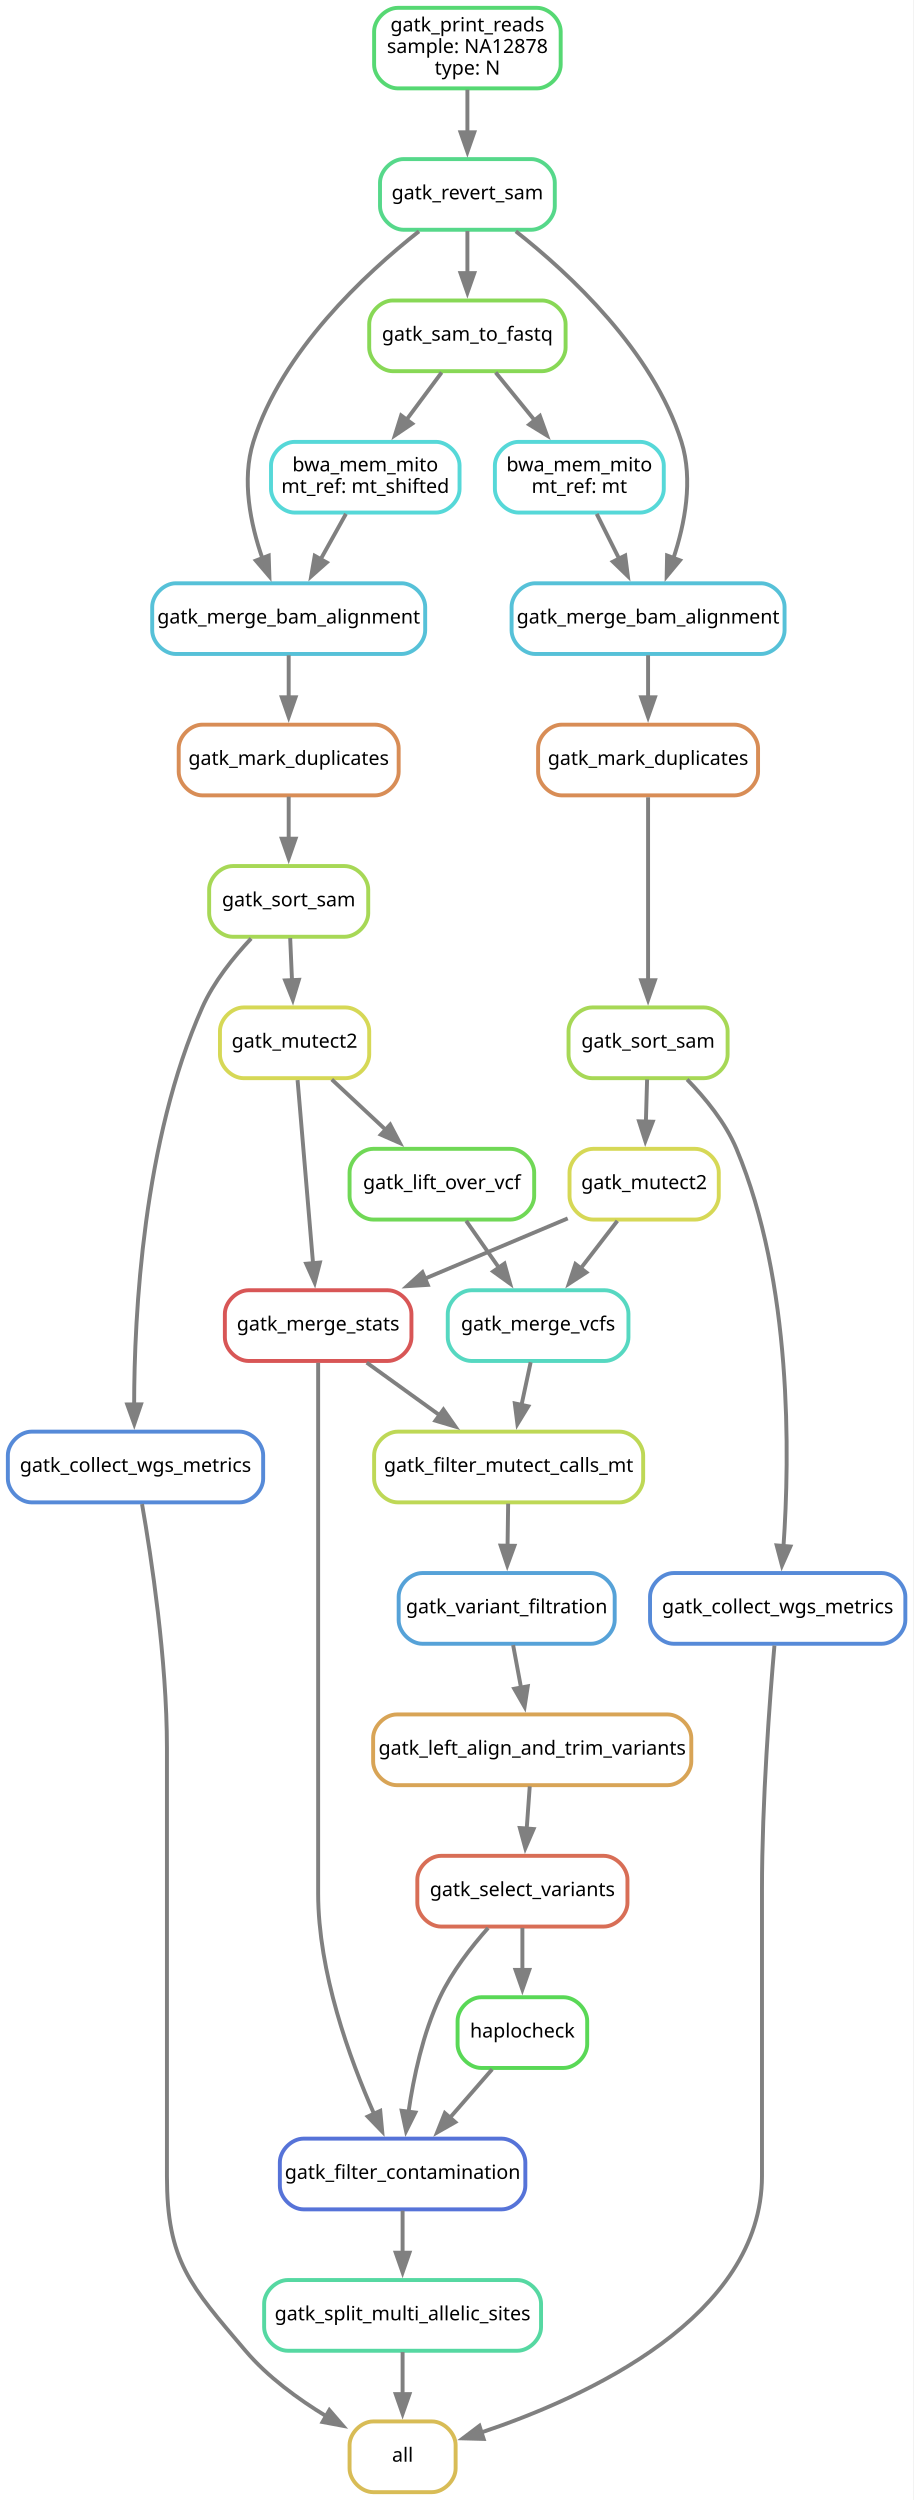
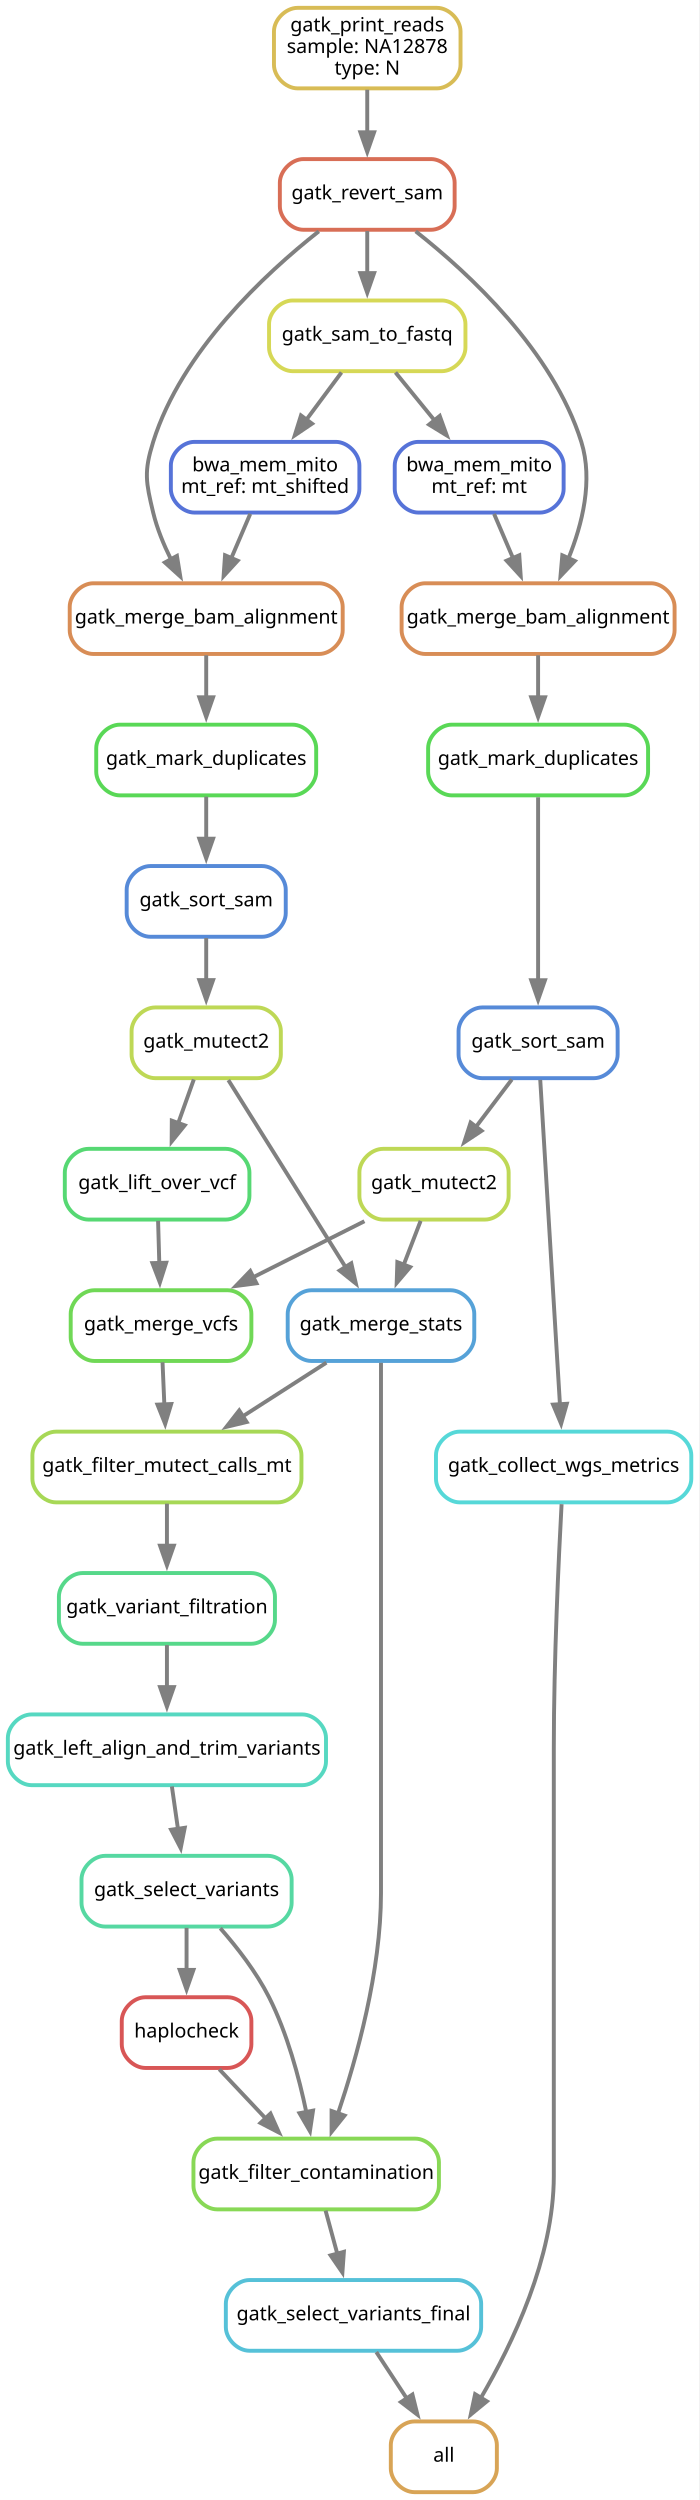
- <svg xmlns="http://www.w3.org/2000/svg" width="465pt" height="1273pt" viewBox="0.00 0.00 465.00 1273.00">
+ <svg xmlns="http://www.w3.org/2000/svg" width="356pt" height="1273pt" viewBox="0.00 0.00 356.00 1273.00">
  <g id="graph0" class="graph" transform="scale(1 1) rotate(0) translate(4 1269)">
-     <polygon fill="white" stroke="none" points="-4,4 -4,-1269 461,-1269 461,4 -4,4" />
+     <polygon fill="white" stroke="none" points="-4,4 -4,-1269 352,-1269 352,4 -4,4" />
    <g id="node1" class="node">
-       <path fill="none" stroke="#d8bc56" stroke-width="2" d="M216,-36C216,-36 186,-36 186,-36 180,-36 174,-30 174,-24 174,-24 174,-12 174,-12 174,-6 180,0 186,0 186,0 216,0 216,0 222,0 228,-6 228,-12 228,-12 228,-24 228,-24 228,-30 222,-36 216,-36" />
-       <text text-anchor="middle" x="201" y="-15.5" font-family="sans" font-size="10.00">all</text>
+       <path fill="none" stroke="#d8a456" stroke-width="2" d="M237,-36C237,-36 207,-36 207,-36 201,-36 195,-30 195,-24 195,-24 195,-12 195,-12 195,-6 201,0 207,0 207,0 237,0 237,0 243,0 249,-6 249,-12 249,-12 249,-24 249,-24 249,-30 243,-36 237,-36" />
+       <text text-anchor="middle" x="222" y="-15.5" font-family="sans" font-size="10.00">all</text>
    </g>
    <g id="node2" class="node">
-       <path fill="none" stroke="#56d8a2" stroke-width="2" d="M259.5,-108C259.5,-108 142.5,-108 142.5,-108 136.5,-108 130.5,-102 130.5,-96 130.5,-96 130.5,-84 130.5,-84 130.5,-78 136.5,-72 142.5,-72 142.5,-72 259.5,-72 259.5,-72 265.5,-72 271.5,-78 271.5,-84 271.5,-84 271.5,-96 271.5,-96 271.5,-102 265.5,-108 259.5,-108" />
-       <text text-anchor="middle" x="201" y="-87.5" font-family="sans" font-size="10.00">gatk_split_multi_allelic_sites</text>
+       <path fill="none" stroke="#56c1d8" stroke-width="2" d="M229,-108C229,-108 123,-108 123,-108 117,-108 111,-102 111,-96 111,-96 111,-84 111,-84 111,-78 117,-72 123,-72 123,-72 229,-72 229,-72 235,-72 241,-78 241,-84 241,-84 241,-96 241,-96 241,-102 235,-108 229,-108" />
+       <text text-anchor="middle" x="176" y="-87.5" font-family="sans" font-size="10.00">gatk_select_variants_final</text>
    </g>
    <g id="edge1" class="edge">
-       <path fill="none" stroke="grey" stroke-width="2" d="M201,-71.34C201,-64.75 201,-57.08 201,-49.67" />
-       <polygon fill="grey" stroke="grey" stroke-width="2" points="204.5,-49.93 201,-39.93 197.5,-49.93 204.5,-49.93" />
+       <path fill="none" stroke="grey" stroke-width="2" d="M187.61,-71.34C192.31,-64.18 197.87,-55.73 203.12,-47.73" />
+       <polygon fill="grey" stroke="grey" stroke-width="2" points="206.01,-49.71 208.57,-39.43 200.16,-45.87 206.01,-49.71" />
    </g>
    <g id="node3" class="node">
-       <path fill="none" stroke="#5673d8" stroke-width="2" d="M251.5,-180C251.5,-180 150.5,-180 150.5,-180 144.5,-180 138.5,-174 138.5,-168 138.5,-168 138.5,-156 138.5,-156 138.5,-150 144.5,-144 150.5,-144 150.5,-144 251.5,-144 251.5,-144 257.5,-144 263.5,-150 263.5,-156 263.5,-156 263.5,-168 263.5,-168 263.5,-174 257.5,-180 251.5,-180" />
-       <text text-anchor="middle" x="201" y="-159.5" font-family="sans" font-size="10.00">gatk_filter_contamination</text>
+       <path fill="none" stroke="#88d856" stroke-width="2" d="M207.5,-180C207.5,-180 106.5,-180 106.5,-180 100.5,-180 94.5,-174 94.5,-168 94.5,-168 94.5,-156 94.5,-156 94.5,-150 100.5,-144 106.5,-144 106.5,-144 207.5,-144 207.5,-144 213.5,-144 219.5,-150 219.5,-156 219.5,-156 219.5,-168 219.5,-168 219.5,-174 213.5,-180 207.5,-180" />
+       <text text-anchor="middle" x="157" y="-159.5" font-family="sans" font-size="10.00">gatk_filter_contamination</text>
+     </g>
+     <g id="edge3" class="edge">
+       <path fill="none" stroke="grey" stroke-width="2" d="M161.79,-143.34C163.6,-136.67 165.72,-128.89 167.75,-121.39" />
+       <polygon fill="grey" stroke="grey" stroke-width="2" points="171.11,-122.39 170.35,-111.82 164.35,-120.56 171.11,-122.39" />
+     </g>
+     <g id="node4" class="node">
+       <path fill="none" stroke="#56d8a2" stroke-width="2" d="M132.5,-324C132.5,-324 49.5,-324 49.5,-324 43.5,-324 37.5,-318 37.5,-312 37.5,-312 37.5,-300 37.5,-300 37.5,-294 43.5,-288 49.5,-288 49.5,-288 132.5,-288 132.5,-288 138.5,-288 144.5,-294 144.5,-300 144.5,-300 144.5,-312 144.5,-312 144.5,-318 138.5,-324 132.5,-324" />
+       <text text-anchor="middle" x="91" y="-303.5" font-family="sans" font-size="10.00">gatk_select_variants</text>
    </g>
    <g id="edge4" class="edge">
-       <path fill="none" stroke="grey" stroke-width="2" d="M201,-143.34C201,-136.75 201,-129.08 201,-121.67" />
-       <polygon fill="grey" stroke="grey" stroke-width="2" points="204.5,-121.93 201,-111.93 197.5,-121.93 204.5,-121.93" />
-     </g>
-     <g id="node4" class="node">
-       <path fill="none" stroke="#d86e56" stroke-width="2" d="M303.5,-324C303.5,-324 220.5,-324 220.5,-324 214.5,-324 208.5,-318 208.5,-312 208.5,-312 208.5,-300 208.5,-300 208.5,-294 214.5,-288 220.5,-288 220.5,-288 303.5,-288 303.5,-288 309.5,-288 315.5,-294 315.5,-300 315.5,-300 315.5,-312 315.5,-312 315.5,-318 309.5,-324 303.5,-324" />
-       <text text-anchor="middle" x="262" y="-303.5" font-family="sans" font-size="10.00">gatk_select_variants</text>
+       <path fill="none" stroke="grey" stroke-width="2" d="M108.18,-287.15C116.71,-277.43 126.55,-264.79 133,-252 142.25,-233.64 148.26,-211.3 151.95,-193.59" />
+       <polygon fill="grey" stroke="grey" stroke-width="2" points="155.39,-194.27 153.82,-183.8 148.51,-192.96 155.39,-194.27" />
+     </g>
+     <g id="node24" class="node">
+       <path fill="none" stroke="#d85656" stroke-width="2" d="M112,-252C112,-252 70,-252 70,-252 64,-252 58,-246 58,-240 58,-240 58,-228 58,-228 58,-222 64,-216 70,-216 70,-216 112,-216 112,-216 118,-216 124,-222 124,-228 124,-228 124,-240 124,-240 124,-246 118,-252 112,-252" />
+       <text text-anchor="middle" x="91" y="-231.5" font-family="sans" font-size="10.00">haplocheck</text>
+     </g>
+     <g id="edge31" class="edge">
+       <path fill="none" stroke="grey" stroke-width="2" d="M91,-287.34C91,-280.75 91,-273.08 91,-265.67" />
+       <polygon fill="grey" stroke="grey" stroke-width="2" points="94.5,-265.93 91,-255.93 87.5,-265.93 94.5,-265.93" />
+     </g>
+     <g id="node5" class="node">
+       <path fill="none" stroke="#56d8c1" stroke-width="2" d="M150,-396C150,-396 12,-396 12,-396 6,-396 0,-390 0,-384 0,-384 0,-372 0,-372 0,-366 6,-360 12,-360 12,-360 150,-360 150,-360 156,-360 162,-366 162,-372 162,-372 162,-384 162,-384 162,-390 156,-396 150,-396" />
+       <text text-anchor="middle" x="81" y="-375.5" font-family="sans" font-size="10.00">gatk_left_align_and_trim_variants</text>
+     </g>
+     <g id="edge7" class="edge">
+       <path fill="none" stroke="grey" stroke-width="2" d="M83.52,-359.34C84.46,-352.75 85.56,-345.08 86.62,-337.67" />
+       <polygon fill="grey" stroke="grey" stroke-width="2" points="90.07,-338.29 88.01,-327.9 83.14,-337.3 90.07,-338.29" />
+     </g>
+     <g id="node6" class="node">
+       <path fill="none" stroke="#56d88a" stroke-width="2" d="M124,-468C124,-468 38,-468 38,-468 32,-468 26,-462 26,-456 26,-456 26,-444 26,-444 26,-438 32,-432 38,-432 38,-432 124,-432 124,-432 130,-432 136,-438 136,-444 136,-444 136,-456 136,-456 136,-462 130,-468 124,-468" />
+       <text text-anchor="middle" x="81" y="-447.5" font-family="sans" font-size="10.00">gatk_variant_filtration</text>
+     </g>
+     <g id="edge8" class="edge">
+       <path fill="none" stroke="grey" stroke-width="2" d="M81,-431.34C81,-424.75 81,-417.08 81,-409.67" />
+       <polygon fill="grey" stroke="grey" stroke-width="2" points="84.5,-409.93 81,-399.93 77.5,-409.93 84.5,-409.93" />
+     </g>
+     <g id="node7" class="node">
+       <path fill="none" stroke="#a7d856" stroke-width="2" d="M137.5,-540C137.5,-540 24.5,-540 24.5,-540 18.5,-540 12.5,-534 12.5,-528 12.5,-528 12.5,-516 12.5,-516 12.5,-510 18.5,-504 24.5,-504 24.5,-504 137.5,-504 137.5,-504 143.5,-504 149.5,-510 149.5,-516 149.5,-516 149.5,-528 149.5,-528 149.5,-534 143.5,-540 137.5,-540" />
+       <text text-anchor="middle" x="81" y="-519.5" font-family="sans" font-size="10.00">gatk_filter_mutect_calls_mt</text>
+     </g>
+     <g id="edge9" class="edge">
+       <path fill="none" stroke="grey" stroke-width="2" d="M81,-503.34C81,-496.75 81,-489.08 81,-481.67" />
+       <polygon fill="grey" stroke="grey" stroke-width="2" points="84.5,-481.93 81,-471.93 77.5,-481.93 84.5,-481.93" />
+     </g>
+     <g id="node8" class="node">
+       <path fill="none" stroke="#70d856" stroke-width="2" d="M112,-612C112,-612 44,-612 44,-612 38,-612 32,-606 32,-600 32,-600 32,-588 32,-588 32,-582 38,-576 44,-576 44,-576 112,-576 112,-576 118,-576 124,-582 124,-588 124,-588 124,-600 124,-600 124,-606 118,-612 112,-612" />
+       <text text-anchor="middle" x="78" y="-591.5" font-family="sans" font-size="10.00">gatk_merge_vcfs</text>
+     </g>
+     <g id="edge10" class="edge">
+       <path fill="none" stroke="grey" stroke-width="2" d="M78.76,-575.34C79.04,-568.75 79.37,-561.08 79.69,-553.67" />
+       <polygon fill="grey" stroke="grey" stroke-width="2" points="83.17,-554.07 80.1,-543.93 76.18,-553.77 83.17,-554.07" />
+     </g>
+     <g id="node9" class="node">
+       <path fill="none" stroke="#56d873" stroke-width="2" d="M111,-684C111,-684 41,-684 41,-684 35,-684 29,-678 29,-672 29,-672 29,-660 29,-660 29,-654 35,-648 41,-648 41,-648 111,-648 111,-648 117,-648 123,-654 123,-660 123,-660 123,-672 123,-672 123,-678 117,-684 111,-684" />
+       <text text-anchor="middle" x="76" y="-663.5" font-family="sans" font-size="10.00">gatk_lift_over_vcf</text>
+     </g>
+     <g id="edge12" class="edge">
+       <path fill="none" stroke="grey" stroke-width="2" d="M76.5,-647.34C76.69,-640.75 76.91,-633.08 77.12,-625.67" />
+       <polygon fill="grey" stroke="grey" stroke-width="2" points="80.61,-626.02 77.4,-615.93 73.62,-625.82 80.61,-626.02" />
+     </g>
+     <g id="node10" class="node">
+       <path fill="none" stroke="#bed856" stroke-width="2" d="M127,-756C127,-756 75,-756 75,-756 69,-756 63,-750 63,-744 63,-744 63,-732 63,-732 63,-726 69,-720 75,-720 75,-720 127,-720 127,-720 133,-720 139,-726 139,-732 139,-732 139,-744 139,-744 139,-750 133,-756 127,-756" />
+       <text text-anchor="middle" x="101" y="-735.5" font-family="sans" font-size="10.00">gatk_mutect2</text>
+     </g>
+     <g id="edge14" class="edge">
+       <path fill="none" stroke="grey" stroke-width="2" d="M94.69,-719.34C92.28,-712.59 89.46,-704.69 86.75,-697.11" />
+       <polygon fill="grey" stroke="grey" stroke-width="2" points="90.07,-695.99 83.41,-687.75 83.48,-698.35 90.07,-695.99" />
+     </g>
+     <g id="node23" class="node">
+       <path fill="none" stroke="#56a2d8" stroke-width="2" d="M225.5,-612C225.5,-612 154.5,-612 154.5,-612 148.5,-612 142.5,-606 142.5,-600 142.5,-600 142.5,-588 142.5,-588 142.5,-582 148.5,-576 154.5,-576 154.5,-576 225.5,-576 225.5,-576 231.5,-576 237.5,-582 237.5,-588 237.5,-588 237.5,-600 237.5,-600 237.5,-606 231.5,-612 225.5,-612" />
+       <text text-anchor="middle" x="190" y="-591.5" font-family="sans" font-size="10.00">gatk_merge_stats</text>
+     </g>
+     <g id="edge30" class="edge">
+       <path fill="none" stroke="grey" stroke-width="2" d="M112.27,-719.02C127.32,-695.01 154.14,-652.21 172,-623.72" />
+       <polygon fill="grey" stroke="grey" stroke-width="2" points="174.87,-625.74 177.21,-615.4 168.94,-622.02 174.87,-625.74" />
+     </g>
+     <g id="node11" class="node">
+       <path fill="none" stroke="#568ad8" stroke-width="2" d="M129.5,-828C129.5,-828 72.5,-828 72.5,-828 66.5,-828 60.5,-822 60.5,-816 60.5,-816 60.5,-804 60.5,-804 60.5,-798 66.5,-792 72.5,-792 72.5,-792 129.5,-792 129.5,-792 135.5,-792 141.5,-798 141.5,-804 141.5,-804 141.5,-816 141.5,-816 141.5,-822 135.5,-828 129.5,-828" />
+       <text text-anchor="middle" x="101" y="-807.5" font-family="sans" font-size="10.00">gatk_sort_sam</text>
+     </g>
+     <g id="edge15" class="edge">
+       <path fill="none" stroke="grey" stroke-width="2" d="M101,-791.34C101,-784.75 101,-777.08 101,-769.67" />
+       <polygon fill="grey" stroke="grey" stroke-width="2" points="104.5,-769.93 101,-759.93 97.5,-769.93 104.5,-769.93" />
+     </g>
+     <g id="node12" class="node">
+       <path fill="none" stroke="#59d856" stroke-width="2" d="M145,-900C145,-900 57,-900 57,-900 51,-900 45,-894 45,-888 45,-888 45,-876 45,-876 45,-870 51,-864 57,-864 57,-864 145,-864 145,-864 151,-864 157,-870 157,-876 157,-876 157,-888 157,-888 157,-894 151,-900 145,-900" />
+       <text text-anchor="middle" x="101" y="-879.5" font-family="sans" font-size="10.00">gatk_mark_duplicates</text>
+     </g>
+     <g id="edge16" class="edge">
+       <path fill="none" stroke="grey" stroke-width="2" d="M101,-863.34C101,-856.75 101,-849.08 101,-841.67" />
+       <polygon fill="grey" stroke="grey" stroke-width="2" points="104.5,-841.93 101,-831.93 97.5,-841.93 104.5,-841.93" />
+     </g>
+     <g id="node13" class="node">
+       <path fill="none" stroke="#d88d56" stroke-width="2" d="M158.5,-972C158.5,-972 43.5,-972 43.5,-972 37.5,-972 31.5,-966 31.5,-960 31.5,-960 31.5,-948 31.5,-948 31.5,-942 37.5,-936 43.5,-936 43.5,-936 158.5,-936 158.5,-936 164.5,-936 170.5,-942 170.5,-948 170.5,-948 170.5,-960 170.5,-960 170.5,-966 164.5,-972 158.5,-972" />
+       <text text-anchor="middle" x="101" y="-951.5" font-family="sans" font-size="10.00">gatk_merge_bam_alignment</text>
+     </g>
+     <g id="edge17" class="edge">
+       <path fill="none" stroke="grey" stroke-width="2" d="M101,-935.34C101,-928.75 101,-921.08 101,-913.67" />
+       <polygon fill="grey" stroke="grey" stroke-width="2" points="104.5,-913.93 101,-903.93 97.5,-913.93 104.5,-913.93" />
+     </g>
+     <g id="node14" class="node">
+       <path fill="none" stroke="#5673d8" stroke-width="2" d="M167,-1044C167,-1044 95,-1044 95,-1044 89,-1044 83,-1038 83,-1032 83,-1032 83,-1020 83,-1020 83,-1014 89,-1008 95,-1008 95,-1008 167,-1008 167,-1008 173,-1008 179,-1014 179,-1020 179,-1020 179,-1032 179,-1032 179,-1038 173,-1044 167,-1044" />
+       <text text-anchor="middle" x="131" y="-1029" font-family="sans" font-size="10.00">bwa_mem_mito</text>
+       <text text-anchor="middle" x="131" y="-1018" font-family="sans" font-size="10.00">mt_ref: mt_shifted</text>
+     </g>
+     <g id="edge18" class="edge">
+       <path fill="none" stroke="grey" stroke-width="2" d="M123.43,-1007.34C120.5,-1000.51 117.07,-992.5 113.79,-984.83" />
+       <polygon fill="grey" stroke="grey" stroke-width="2" points="117.02,-983.5 109.86,-975.68 110.59,-986.25 117.02,-983.5" />
+     </g>
+     <g id="node15" class="node">
+       <path fill="none" stroke="#d6d856" stroke-width="2" d="M221,-1116C221,-1116 145,-1116 145,-1116 139,-1116 133,-1110 133,-1104 133,-1104 133,-1092 133,-1092 133,-1086 139,-1080 145,-1080 145,-1080 221,-1080 221,-1080 227,-1080 233,-1086 233,-1092 233,-1092 233,-1104 233,-1104 233,-1110 227,-1116 221,-1116" />
+       <text text-anchor="middle" x="183" y="-1095.5" font-family="sans" font-size="10.00">gatk_sam_to_fastq</text>
+     </g>
+     <g id="edge20" class="edge">
+       <path fill="none" stroke="grey" stroke-width="2" d="M169.88,-1079.34C164.44,-1072.01 157.99,-1063.34 151.93,-1055.18" />
+       <polygon fill="grey" stroke="grey" stroke-width="2" points="154.88,-1053.27 146.1,-1047.33 149.26,-1057.45 154.88,-1053.27" />
+     </g>
+     <g id="node22" class="node">
+       <path fill="none" stroke="#5673d8" stroke-width="2" d="M271,-1044C271,-1044 209,-1044 209,-1044 203,-1044 197,-1038 197,-1032 197,-1032 197,-1020 197,-1020 197,-1014 203,-1008 209,-1008 209,-1008 271,-1008 271,-1008 277,-1008 283,-1014 283,-1020 283,-1020 283,-1032 283,-1032 283,-1038 277,-1044 271,-1044" />
+       <text text-anchor="middle" x="240" y="-1029" font-family="sans" font-size="10.00">bwa_mem_mito</text>
+       <text text-anchor="middle" x="240" y="-1018" font-family="sans" font-size="10.00">mt_ref: mt</text>
+     </g>
+     <g id="edge28" class="edge">
+       <path fill="none" stroke="grey" stroke-width="2" d="M197.38,-1079.34C203.41,-1071.93 210.57,-1063.14 217.28,-1054.9" />
+       <polygon fill="grey" stroke="grey" stroke-width="2" points="219.91,-1057.21 223.51,-1047.25 214.48,-1052.79 219.91,-1057.21" />
+     </g>
+     <g id="node16" class="node">
+       <path fill="none" stroke="#d86e56" stroke-width="2" d="M215.5,-1188C215.5,-1188 150.5,-1188 150.5,-1188 144.5,-1188 138.5,-1182 138.5,-1176 138.5,-1176 138.5,-1164 138.5,-1164 138.5,-1158 144.5,-1152 150.5,-1152 150.5,-1152 215.5,-1152 215.5,-1152 221.5,-1152 227.5,-1158 227.5,-1164 227.5,-1164 227.5,-1176 227.5,-1176 227.5,-1182 221.5,-1188 215.5,-1188" />
+       <text text-anchor="middle" x="183" y="-1167.5" font-family="sans" font-size="10.00">gatk_revert_sam</text>
+     </g>
+     <g id="edge19" class="edge">
+       <path fill="none" stroke="grey" stroke-width="2" d="M158.34,-1151.21C130.88,-1129.57 88.46,-1090.16 74,-1044 69.22,-1028.73 70.27,-1023.56 74,-1008 75.94,-999.93 79.32,-991.7 83.05,-984.2" />
+       <polygon fill="grey" stroke="grey" stroke-width="2" points="86.1,-985.93 87.8,-975.47 79.95,-982.58 86.1,-985.93" />
+     </g>
+     <g id="edge21" class="edge">
+       <path fill="none" stroke="grey" stroke-width="2" d="M183,-1151.34C183,-1144.75 183,-1137.08 183,-1129.67" />
+       <polygon fill="grey" stroke="grey" stroke-width="2" points="186.5,-1129.93 183,-1119.93 179.5,-1129.93 186.5,-1129.93" />
+     </g>
+     <g id="node21" class="node">
+       <path fill="none" stroke="#d88d56" stroke-width="2" d="M327.5,-972C327.5,-972 212.5,-972 212.5,-972 206.5,-972 200.5,-966 200.5,-960 200.5,-960 200.5,-948 200.5,-948 200.5,-942 206.5,-936 212.5,-936 212.5,-936 327.5,-936 327.5,-936 333.5,-936 339.5,-942 339.5,-948 339.5,-948 339.5,-960 339.5,-960 339.5,-966 333.5,-972 327.5,-972" />
+       <text text-anchor="middle" x="270" y="-951.5" font-family="sans" font-size="10.00">gatk_merge_bam_alignment</text>
+     </g>
+     <g id="edge27" class="edge">
+       <path fill="none" stroke="grey" stroke-width="2" d="M207.66,-1151.21C235.12,-1129.57 277.54,-1090.16 292,-1044 298.12,-1024.44 292.52,-1002.05 285.44,-984.61" />
+       <polygon fill="grey" stroke="grey" stroke-width="2" points="288.71,-983.35 281.41,-975.67 282.33,-986.22 288.71,-983.35" />
+     </g>
+     <g id="node17" class="node">
+       <path fill="none" stroke="#d8bc56" stroke-width="2" d="M218.5,-1265C218.5,-1265 147.5,-1265 147.5,-1265 141.5,-1265 135.5,-1259 135.5,-1253 135.5,-1253 135.5,-1236 135.5,-1236 135.5,-1230 141.5,-1224 147.5,-1224 147.5,-1224 218.5,-1224 218.5,-1224 224.5,-1224 230.5,-1230 230.5,-1236 230.5,-1236 230.5,-1253 230.5,-1253 230.5,-1259 224.5,-1265 218.5,-1265" />
+       <text text-anchor="middle" x="183" y="-1253" font-family="sans" font-size="10.00">gatk_print_reads</text>
+       <text text-anchor="middle" x="183" y="-1242" font-family="sans" font-size="10.00">sample: NA12878</text>
+       <text text-anchor="middle" x="183" y="-1231" font-family="sans" font-size="10.00">type: N</text>
+     </g>
+     <g id="edge22" class="edge">
+       <path fill="none" stroke="grey" stroke-width="2" d="M183,-1223.3C183,-1216.58 183,-1208.93 183,-1201.6" />
+       <polygon fill="grey" stroke="grey" stroke-width="2" points="186.5,-1201.65 183,-1191.65 179.5,-1201.65 186.5,-1201.65" />
+     </g>
+     <g id="node18" class="node">
+       <path fill="none" stroke="#bed856" stroke-width="2" d="M243,-684C243,-684 191,-684 191,-684 185,-684 179,-678 179,-672 179,-672 179,-660 179,-660 179,-654 185,-648 191,-648 191,-648 243,-648 243,-648 249,-648 255,-654 255,-660 255,-660 255,-672 255,-672 255,-678 249,-684 243,-684" />
+       <text text-anchor="middle" x="217" y="-663.5" font-family="sans" font-size="10.00">gatk_mutect2</text>
+     </g>
+     <g id="edge13" class="edge">
+       <path fill="none" stroke="grey" stroke-width="2" d="M181.56,-647.15C164.33,-638.47 143.38,-627.92 124.84,-618.59" />
+       <polygon fill="grey" stroke="grey" stroke-width="2" points="126.58,-615.55 116.07,-614.17 123.43,-621.8 126.58,-615.55" />
+     </g>
+     <g id="edge29" class="edge">
+       <path fill="none" stroke="grey" stroke-width="2" d="M210.19,-647.34C207.55,-640.51 204.46,-632.5 201.51,-624.83" />
+       <polygon fill="grey" stroke="grey" stroke-width="2" points="204.86,-623.8 197.99,-615.73 198.33,-626.32 204.86,-623.8" />
+     </g>
+     <g id="node19" class="node">
+       <path fill="none" stroke="#568ad8" stroke-width="2" d="M298.5,-756C298.5,-756 241.5,-756 241.5,-756 235.5,-756 229.5,-750 229.5,-744 229.5,-744 229.5,-732 229.5,-732 229.5,-726 235.5,-720 241.5,-720 241.5,-720 298.5,-720 298.5,-720 304.5,-720 310.5,-726 310.5,-732 310.5,-732 310.5,-744 310.5,-744 310.5,-750 304.5,-756 298.5,-756" />
+       <text text-anchor="middle" x="270" y="-735.5" font-family="sans" font-size="10.00">gatk_sort_sam</text>
+     </g>
+     <g id="edge23" class="edge">
+       <path fill="none" stroke="grey" stroke-width="2" d="M256.63,-719.34C251.08,-712.01 244.51,-703.34 238.33,-695.18" />
+       <polygon fill="grey" stroke="grey" stroke-width="2" points="241.21,-693.18 232.38,-687.32 235.63,-697.4 241.21,-693.18" />
+     </g>
+     <g id="node25" class="node">
+       <path fill="none" stroke="#56d8d8" stroke-width="2" d="M336,-540C336,-540 230,-540 230,-540 224,-540 218,-534 218,-528 218,-528 218,-516 218,-516 218,-510 224,-504 230,-504 230,-504 336,-504 336,-504 342,-504 348,-510 348,-516 348,-516 348,-528 348,-528 348,-534 342,-540 336,-540" />
+       <text text-anchor="middle" x="283" y="-519.5" font-family="sans" font-size="10.00">gatk_collect_wgs_metrics</text>
+     </g>
+     <g id="edge32" class="edge">
+       <path fill="none" stroke="grey" stroke-width="2" d="M271.09,-719.12C273.3,-682.62 278.38,-599.13 281.13,-553.74" />
+       <polygon fill="grey" stroke="grey" stroke-width="2" points="284.61,-554.19 281.72,-544 277.62,-553.77 284.61,-554.19" />
+     </g>
+     <g id="node20" class="node">
+       <path fill="none" stroke="#59d856" stroke-width="2" d="M314,-900C314,-900 226,-900 226,-900 220,-900 214,-894 214,-888 214,-888 214,-876 214,-876 214,-870 220,-864 226,-864 226,-864 314,-864 314,-864 320,-864 326,-870 326,-876 326,-876 326,-888 326,-888 326,-894 320,-900 314,-900" />
+       <text text-anchor="middle" x="270" y="-879.5" font-family="sans" font-size="10.00">gatk_mark_duplicates</text>
+     </g>
+     <g id="edge24" class="edge">
+       <path fill="none" stroke="grey" stroke-width="2" d="M270,-863.02C270,-839.54 270,-798.11 270,-769.64" />
+       <polygon fill="grey" stroke="grey" stroke-width="2" points="273.5,-769.87 270,-759.87 266.5,-769.87 273.5,-769.87" />
+     </g>
+     <g id="edge25" class="edge">
+       <path fill="none" stroke="grey" stroke-width="2" d="M270,-935.34C270,-928.75 270,-921.08 270,-913.67" />
+       <polygon fill="grey" stroke="grey" stroke-width="2" points="273.5,-913.93 270,-903.93 266.5,-913.93 273.5,-913.93" />
+     </g>
+     <g id="edge26" class="edge">
+       <path fill="none" stroke="grey" stroke-width="2" d="M247.57,-1007.34C250.5,-1000.51 253.93,-992.5 257.21,-984.83" />
+       <polygon fill="grey" stroke="grey" stroke-width="2" points="260.41,-986.25 261.14,-975.68 253.98,-983.5 260.41,-986.25" />
    </g>
    <g id="edge5" class="edge">
-       <path fill="none" stroke="grey" stroke-width="2" d="M244.54,-287.29C235.93,-277.6 226.1,-264.96 220,-252 211.35,-233.64 206.6,-211.29 204.01,-193.59" />
-       <polygon fill="grey" stroke="grey" stroke-width="2" points="207.5,-193.31 202.77,-183.82 200.56,-194.18 207.5,-193.31" />
-     </g>
-     <g id="node24" class="node">
-       <path fill="none" stroke="#59d856" stroke-width="2" d="M283,-252C283,-252 241,-252 241,-252 235,-252 229,-246 229,-240 229,-240 229,-228 229,-228 229,-222 235,-216 241,-216 241,-216 283,-216 283,-216 289,-216 295,-222 295,-228 295,-228 295,-240 295,-240 295,-246 289,-252 283,-252" />
-       <text text-anchor="middle" x="262" y="-231.5" font-family="sans" font-size="10.00">haplocheck</text>
-     </g>
-     <g id="edge32" class="edge">
-       <path fill="none" stroke="grey" stroke-width="2" d="M262,-287.34C262,-280.75 262,-273.08 262,-265.67" />
-       <polygon fill="grey" stroke="grey" stroke-width="2" points="265.5,-265.93 262,-255.93 258.5,-265.93 265.5,-265.93" />
-     </g>
-     <g id="node5" class="node">
-       <path fill="none" stroke="#d8a456" stroke-width="2" d="M336,-396C336,-396 198,-396 198,-396 192,-396 186,-390 186,-384 186,-384 186,-372 186,-372 186,-366 192,-360 198,-360 198,-360 336,-360 336,-360 342,-360 348,-366 348,-372 348,-372 348,-384 348,-384 348,-390 342,-396 336,-396" />
-       <text text-anchor="middle" x="267" y="-375.5" font-family="sans" font-size="10.00">gatk_left_align_and_trim_variants</text>
-     </g>
-     <g id="edge8" class="edge">
-       <path fill="none" stroke="grey" stroke-width="2" d="M265.74,-359.34C265.27,-352.75 264.72,-345.08 264.19,-337.67" />
-       <polygon fill="grey" stroke="grey" stroke-width="2" points="267.7,-337.65 263.49,-327.92 260.72,-338.15 267.7,-337.65" />
-     </g>
-     <g id="node6" class="node">
-       <path fill="none" stroke="#56a2d8" stroke-width="2" d="M297,-468C297,-468 211,-468 211,-468 205,-468 199,-462 199,-456 199,-456 199,-444 199,-444 199,-438 205,-432 211,-432 211,-432 297,-432 297,-432 303,-432 309,-438 309,-444 309,-444 309,-456 309,-456 309,-462 303,-468 297,-468" />
-       <text text-anchor="middle" x="254" y="-447.5" font-family="sans" font-size="10.00">gatk_variant_filtration</text>
-     </g>
-     <g id="edge9" class="edge">
-       <path fill="none" stroke="grey" stroke-width="2" d="M257.28,-431.34C258.5,-424.75 259.93,-417.08 261.3,-409.67" />
-       <polygon fill="grey" stroke="grey" stroke-width="2" points="264.74,-410.35 263.12,-399.88 257.86,-409.07 264.74,-410.35" />
-     </g>
-     <g id="node7" class="node">
-       <path fill="none" stroke="#bed856" stroke-width="2" d="M311.5,-540C311.5,-540 198.5,-540 198.5,-540 192.5,-540 186.5,-534 186.5,-528 186.5,-528 186.5,-516 186.5,-516 186.5,-510 192.5,-504 198.5,-504 198.5,-504 311.5,-504 311.5,-504 317.5,-504 323.5,-510 323.5,-516 323.5,-516 323.5,-528 323.5,-528 323.5,-534 317.5,-540 311.5,-540" />
-       <text text-anchor="middle" x="255" y="-519.5" font-family="sans" font-size="10.00">gatk_filter_mutect_calls_mt</text>
-     </g>
-     <g id="edge10" class="edge">
-       <path fill="none" stroke="grey" stroke-width="2" d="M254.75,-503.34C254.65,-496.75 254.54,-489.08 254.44,-481.67" />
-       <polygon fill="grey" stroke="grey" stroke-width="2" points="257.94,-481.88 254.3,-471.93 250.94,-481.98 257.94,-481.88" />
-     </g>
-     <g id="node8" class="node">
-       <path fill="none" stroke="#56d8c1" stroke-width="2" d="M304,-612C304,-612 236,-612 236,-612 230,-612 224,-606 224,-600 224,-600 224,-588 224,-588 224,-582 230,-576 236,-576 236,-576 304,-576 304,-576 310,-576 316,-582 316,-588 316,-588 316,-600 316,-600 316,-606 310,-612 304,-612" />
-       <text text-anchor="middle" x="270" y="-591.5" font-family="sans" font-size="10.00">gatk_merge_vcfs</text>
+       <path fill="none" stroke="grey" stroke-width="2" d="M190,-575.07C190,-548.13 190,-495.62 190,-451 190,-451 190,-451 190,-305 190,-265.45 177.71,-221.28 168.13,-192.86" />
+       <polygon fill="grey" stroke="grey" stroke-width="2" points="171.45,-191.76 164.84,-183.48 164.84,-194.08 171.45,-191.76" />
    </g>
    <g id="edge11" class="edge">
-       <path fill="none" stroke="grey" stroke-width="2" d="M266.21,-575.34C264.79,-568.67 263.12,-560.89 261.51,-553.39" />
-       <polygon fill="grey" stroke="grey" stroke-width="2" points="264.99,-552.91 259.47,-543.86 258.14,-554.37 264.99,-552.91" />
-     </g>
-     <g id="node9" class="node">
-       <path fill="none" stroke="#70d856" stroke-width="2" d="M256,-684C256,-684 186,-684 186,-684 180,-684 174,-678 174,-672 174,-672 174,-660 174,-660 174,-654 180,-648 186,-648 186,-648 256,-648 256,-648 262,-648 268,-654 268,-660 268,-660 268,-672 268,-672 268,-678 262,-684 256,-684" />
-       <text text-anchor="middle" x="221" y="-663.5" font-family="sans" font-size="10.00">gatk_lift_over_vcf</text>
-     </g>
-     <g id="edge13" class="edge">
-       <path fill="none" stroke="grey" stroke-width="2" d="M233.36,-647.34C238.43,-640.1 244.43,-631.53 250.08,-623.45" />
-       <polygon fill="grey" stroke="grey" stroke-width="2" points="252.87,-625.58 255.73,-615.38 247.13,-621.57 252.87,-625.58" />
-     </g>
-     <g id="node10" class="node">
-       <path fill="none" stroke="#d6d856" stroke-width="2" d="M172,-756C172,-756 120,-756 120,-756 114,-756 108,-750 108,-744 108,-744 108,-732 108,-732 108,-726 114,-720 120,-720 120,-720 172,-720 172,-720 178,-720 184,-726 184,-732 184,-732 184,-744 184,-744 184,-750 178,-756 172,-756" />
-       <text text-anchor="middle" x="146" y="-735.5" font-family="sans" font-size="10.00">gatk_mutect2</text>
-     </g>
-     <g id="edge15" class="edge">
-       <path fill="none" stroke="grey" stroke-width="2" d="M164.93,-719.34C173.3,-711.52 183.33,-702.16 192.57,-693.53" />
-       <polygon fill="grey" stroke="grey" stroke-width="2" points="194.68,-696.35 199.61,-686.97 189.91,-691.23 194.68,-696.35" />
-     </g>
-     <g id="node23" class="node">
-       <path fill="none" stroke="#d85656" stroke-width="2" d="M193.5,-612C193.5,-612 122.5,-612 122.5,-612 116.5,-612 110.5,-606 110.5,-600 110.5,-600 110.5,-588 110.5,-588 110.5,-582 116.5,-576 122.5,-576 122.5,-576 193.5,-576 193.5,-576 199.5,-576 205.5,-582 205.5,-588 205.5,-588 205.5,-600 205.5,-600 205.5,-606 199.5,-612 193.5,-612" />
-       <text text-anchor="middle" x="158" y="-591.5" font-family="sans" font-size="10.00">gatk_merge_stats</text>
-     </g>
-     <g id="edge31" class="edge">
-       <path fill="none" stroke="grey" stroke-width="2" d="M147.52,-719.02C149.5,-695.54 153.01,-654.11 155.41,-625.64" />
-       <polygon fill="grey" stroke="grey" stroke-width="2" points="158.88,-626.11 156.24,-615.85 151.91,-625.52 158.88,-626.11" />
-     </g>
-     <g id="node11" class="node">
-       <path fill="none" stroke="#a7d856" stroke-width="2" d="M171.5,-828C171.5,-828 114.5,-828 114.5,-828 108.5,-828 102.5,-822 102.5,-816 102.5,-816 102.5,-804 102.5,-804 102.5,-798 108.5,-792 114.5,-792 114.5,-792 171.5,-792 171.5,-792 177.5,-792 183.5,-798 183.5,-804 183.5,-804 183.5,-816 183.5,-816 183.5,-822 177.5,-828 171.5,-828" />
-       <text text-anchor="middle" x="143" y="-807.5" font-family="sans" font-size="10.00">gatk_sort_sam</text>
-     </g>
-     <g id="edge16" class="edge">
-       <path fill="none" stroke="grey" stroke-width="2" d="M143.76,-791.34C144.04,-784.75 144.37,-777.08 144.69,-769.67" />
-       <polygon fill="grey" stroke="grey" stroke-width="2" points="148.17,-770.07 145.1,-759.93 141.18,-769.77 148.17,-770.07" />
-     </g>
-     <g id="node26" class="node">
-       <path fill="none" stroke="#568ad8" stroke-width="2" d="M118,-540C118,-540 12,-540 12,-540 6,-540 0,-534 0,-528 0,-528 0,-516 0,-516 0,-510 6,-504 12,-504 12,-504 118,-504 118,-504 124,-504 130,-510 130,-516 130,-516 130,-528 130,-528 130,-534 124,-540 118,-540" />
-       <text text-anchor="middle" x="65" y="-519.5" font-family="sans" font-size="10.00">gatk_collect_wgs_metrics</text>
-     </g>
-     <g id="edge34" class="edge">
-       <path fill="none" stroke="grey" stroke-width="2" d="M123.88,-791.12C114.87,-781.57 104.84,-769.11 99,-756 68.86,-688.31 64.36,-599.67 64.3,-553.68" />
-       <polygon fill="grey" stroke="grey" stroke-width="2" points="67.79,-553.9 64.37,-543.88 60.79,-553.85 67.79,-553.9" />
-     </g>
-     <g id="node12" class="node">
-       <path fill="none" stroke="#d88d56" stroke-width="2" d="M187,-900C187,-900 99,-900 99,-900 93,-900 87,-894 87,-888 87,-888 87,-876 87,-876 87,-870 93,-864 99,-864 99,-864 187,-864 187,-864 193,-864 199,-870 199,-876 199,-876 199,-888 199,-888 199,-894 193,-900 187,-900" />
-       <text text-anchor="middle" x="143" y="-879.5" font-family="sans" font-size="10.00">gatk_mark_duplicates</text>
-     </g>
-     <g id="edge17" class="edge">
-       <path fill="none" stroke="grey" stroke-width="2" d="M143,-863.34C143,-856.75 143,-849.08 143,-841.67" />
-       <polygon fill="grey" stroke="grey" stroke-width="2" points="146.5,-841.93 143,-831.93 139.5,-841.93 146.5,-841.93" />
-     </g>
-     <g id="node13" class="node">
-       <path fill="none" stroke="#56c1d8" stroke-width="2" d="M200.5,-972C200.5,-972 85.5,-972 85.5,-972 79.5,-972 73.5,-966 73.5,-960 73.5,-960 73.5,-948 73.5,-948 73.5,-942 79.5,-936 85.5,-936 85.5,-936 200.5,-936 200.5,-936 206.5,-936 212.5,-942 212.5,-948 212.5,-948 212.5,-960 212.5,-960 212.5,-966 206.5,-972 200.5,-972" />
-       <text text-anchor="middle" x="143" y="-951.5" font-family="sans" font-size="10.00">gatk_merge_bam_alignment</text>
-     </g>
-     <g id="edge18" class="edge">
-       <path fill="none" stroke="grey" stroke-width="2" d="M143,-935.34C143,-928.75 143,-921.08 143,-913.67" />
-       <polygon fill="grey" stroke="grey" stroke-width="2" points="146.5,-913.93 143,-903.93 139.5,-913.93 146.5,-913.93" />
-     </g>
-     <g id="node14" class="node">
-       <path fill="none" stroke="#56d8d8" stroke-width="2" d="M218,-1044C218,-1044 146,-1044 146,-1044 140,-1044 134,-1038 134,-1032 134,-1032 134,-1020 134,-1020 134,-1014 140,-1008 146,-1008 146,-1008 218,-1008 218,-1008 224,-1008 230,-1014 230,-1020 230,-1020 230,-1032 230,-1032 230,-1038 224,-1044 218,-1044" />
-       <text text-anchor="middle" x="182" y="-1029" font-family="sans" font-size="10.00">bwa_mem_mito</text>
-       <text text-anchor="middle" x="182" y="-1018" font-family="sans" font-size="10.00">mt_ref: mt_shifted</text>
-     </g>
-     <g id="edge19" class="edge">
-       <path fill="none" stroke="grey" stroke-width="2" d="M172.16,-1007.34C168.26,-1000.34 163.68,-992.12 159.31,-984.28" />
-       <polygon fill="grey" stroke="grey" stroke-width="2" points="162.37,-982.58 154.45,-975.55 156.26,-985.99 162.37,-982.58" />
-     </g>
-     <g id="node15" class="node">
-       <path fill="none" stroke="#88d856" stroke-width="2" d="M272,-1116C272,-1116 196,-1116 196,-1116 190,-1116 184,-1110 184,-1104 184,-1104 184,-1092 184,-1092 184,-1086 190,-1080 196,-1080 196,-1080 272,-1080 272,-1080 278,-1080 284,-1086 284,-1092 284,-1092 284,-1104 284,-1104 284,-1110 278,-1116 272,-1116" />
-       <text text-anchor="middle" x="234" y="-1095.5" font-family="sans" font-size="10.00">gatk_sam_to_fastq</text>
-     </g>
-     <g id="edge21" class="edge">
-       <path fill="none" stroke="grey" stroke-width="2" d="M220.88,-1079.34C215.44,-1072.01 208.99,-1063.34 202.93,-1055.18" />
-       <polygon fill="grey" stroke="grey" stroke-width="2" points="205.88,-1053.27 197.1,-1047.33 200.26,-1057.45 205.88,-1053.27" />
-     </g>
-     <g id="node22" class="node">
-       <path fill="none" stroke="#56d8d8" stroke-width="2" d="M322,-1044C322,-1044 260,-1044 260,-1044 254,-1044 248,-1038 248,-1032 248,-1032 248,-1020 248,-1020 248,-1014 254,-1008 260,-1008 260,-1008 322,-1008 322,-1008 328,-1008 334,-1014 334,-1020 334,-1020 334,-1032 334,-1032 334,-1038 328,-1044 322,-1044" />
-       <text text-anchor="middle" x="291" y="-1029" font-family="sans" font-size="10.00">bwa_mem_mito</text>
-       <text text-anchor="middle" x="291" y="-1018" font-family="sans" font-size="10.00">mt_ref: mt</text>
-     </g>
-     <g id="edge29" class="edge">
-       <path fill="none" stroke="grey" stroke-width="2" d="M248.38,-1079.34C254.41,-1071.93 261.57,-1063.14 268.28,-1054.9" />
-       <polygon fill="grey" stroke="grey" stroke-width="2" points="270.91,-1057.21 274.51,-1047.25 265.48,-1052.79 270.91,-1057.21" />
-     </g>
-     <g id="node16" class="node">
-       <path fill="none" stroke="#56d88a" stroke-width="2" d="M266.5,-1188C266.5,-1188 201.5,-1188 201.5,-1188 195.5,-1188 189.5,-1182 189.5,-1176 189.5,-1176 189.5,-1164 189.5,-1164 189.5,-1158 195.5,-1152 201.5,-1152 201.5,-1152 266.5,-1152 266.5,-1152 272.5,-1152 278.5,-1158 278.5,-1164 278.5,-1164 278.5,-1176 278.5,-1176 278.5,-1182 272.5,-1188 266.5,-1188" />
-       <text text-anchor="middle" x="234" y="-1167.5" font-family="sans" font-size="10.00">gatk_revert_sam</text>
-     </g>
-     <g id="edge20" class="edge">
-       <path fill="none" stroke="grey" stroke-width="2" d="M209.34,-1151.21C181.88,-1129.57 139.46,-1090.16 125,-1044 118.93,-1024.6 123.54,-1002.17 129.61,-984.68" />
-       <polygon fill="grey" stroke="grey" stroke-width="2" points="132.82,-986.08 133.17,-975.49 126.29,-983.54 132.82,-986.08" />
-     </g>
-     <g id="edge22" class="edge">
-       <path fill="none" stroke="grey" stroke-width="2" d="M234,-1151.34C234,-1144.75 234,-1137.08 234,-1129.67" />
-       <polygon fill="grey" stroke="grey" stroke-width="2" points="237.5,-1129.93 234,-1119.93 230.5,-1129.93 237.5,-1129.93" />
-     </g>
-     <g id="node21" class="node">
-       <path fill="none" stroke="#56c1d8" stroke-width="2" d="M383.5,-972C383.5,-972 268.5,-972 268.5,-972 262.5,-972 256.5,-966 256.5,-960 256.5,-960 256.5,-948 256.5,-948 256.5,-942 262.5,-936 268.5,-936 268.5,-936 383.5,-936 383.5,-936 389.5,-936 395.5,-942 395.5,-948 395.5,-948 395.5,-960 395.5,-960 395.5,-966 389.5,-972 383.5,-972" />
-       <text text-anchor="middle" x="326" y="-951.5" font-family="sans" font-size="10.00">gatk_merge_bam_alignment</text>
-     </g>
-     <g id="edge28" class="edge">
-       <path fill="none" stroke="grey" stroke-width="2" d="M258.66,-1151.21C286.12,-1129.57 328.54,-1090.16 343,-1044 349.06,-1024.65 344.71,-1002.21 338.89,-984.71" />
-       <polygon fill="grey" stroke="grey" stroke-width="2" points="342.24,-983.68 335.47,-975.52 335.68,-986.12 342.24,-983.68" />
-     </g>
-     <g id="node17" class="node">
-       <path fill="none" stroke="#56d873" stroke-width="2" d="M269.5,-1265C269.5,-1265 198.5,-1265 198.5,-1265 192.5,-1265 186.5,-1259 186.5,-1253 186.5,-1253 186.5,-1236 186.5,-1236 186.5,-1230 192.5,-1224 198.5,-1224 198.5,-1224 269.5,-1224 269.5,-1224 275.5,-1224 281.5,-1230 281.5,-1236 281.5,-1236 281.5,-1253 281.5,-1253 281.5,-1259 275.5,-1265 269.5,-1265" />
-       <text text-anchor="middle" x="234" y="-1253" font-family="sans" font-size="10.00">gatk_print_reads</text>
-       <text text-anchor="middle" x="234" y="-1242" font-family="sans" font-size="10.00">sample: NA12878</text>
-       <text text-anchor="middle" x="234" y="-1231" font-family="sans" font-size="10.00">type: N</text>
-     </g>
-     <g id="edge23" class="edge">
-       <path fill="none" stroke="grey" stroke-width="2" d="M234,-1223.3C234,-1216.58 234,-1208.93 234,-1201.6" />
-       <polygon fill="grey" stroke="grey" stroke-width="2" points="237.5,-1201.65 234,-1191.65 230.5,-1201.65 237.5,-1201.65" />
-     </g>
-     <g id="node18" class="node">
-       <path fill="none" stroke="#d6d856" stroke-width="2" d="M350,-684C350,-684 298,-684 298,-684 292,-684 286,-678 286,-672 286,-672 286,-660 286,-660 286,-654 292,-648 298,-648 298,-648 350,-648 350,-648 356,-648 362,-654 362,-660 362,-660 362,-672 362,-672 362,-678 356,-684 350,-684" />
-       <text text-anchor="middle" x="324" y="-663.5" font-family="sans" font-size="10.00">gatk_mutect2</text>
-     </g>
-     <g id="edge14" class="edge">
-       <path fill="none" stroke="grey" stroke-width="2" d="M310.37,-647.34C304.73,-640.01 298.03,-631.34 291.74,-623.18" />
-       <polygon fill="grey" stroke="grey" stroke-width="2" points="294.54,-621.08 285.66,-615.3 289,-625.35 294.54,-621.08" />
-     </g>
-     <g id="edge30" class="edge">
-       <path fill="none" stroke="grey" stroke-width="2" d="M285.08,-648.59C263.36,-639.43 235.96,-627.87 212.16,-617.84" />
-       <polygon fill="grey" stroke="grey" stroke-width="2" points="213.82,-614.74 203.25,-614.08 211.1,-621.19 213.82,-614.74" />
-     </g>
-     <g id="node19" class="node">
-       <path fill="none" stroke="#a7d856" stroke-width="2" d="M354.5,-756C354.5,-756 297.5,-756 297.5,-756 291.5,-756 285.5,-750 285.5,-744 285.5,-744 285.5,-732 285.5,-732 285.5,-726 291.5,-720 297.5,-720 297.5,-720 354.5,-720 354.5,-720 360.5,-720 366.5,-726 366.5,-732 366.5,-732 366.5,-744 366.5,-744 366.5,-750 360.5,-756 354.5,-756" />
-       <text text-anchor="middle" x="326" y="-735.5" font-family="sans" font-size="10.00">gatk_sort_sam</text>
-     </g>
-     <g id="edge24" class="edge">
-       <path fill="none" stroke="grey" stroke-width="2" d="M325.5,-719.34C325.31,-712.75 325.09,-705.08 324.88,-697.67" />
-       <polygon fill="grey" stroke="grey" stroke-width="2" points="328.38,-697.82 324.6,-687.93 321.39,-698.02 328.38,-697.82" />
-     </g>
-     <g id="node25" class="node">
-       <path fill="none" stroke="#568ad8" stroke-width="2" d="M445,-468C445,-468 339,-468 339,-468 333,-468 327,-462 327,-456 327,-456 327,-444 327,-444 327,-438 333,-432 339,-432 339,-432 445,-432 445,-432 451,-432 457,-438 457,-444 457,-444 457,-456 457,-456 457,-462 451,-468 445,-468" />
-       <text text-anchor="middle" x="392" y="-447.5" font-family="sans" font-size="10.00">gatk_collect_wgs_metrics</text>
-     </g>
-     <g id="edge33" class="edge">
-       <path fill="none" stroke="grey" stroke-width="2" d="M345.87,-719.33C355.16,-709.84 365.4,-697.36 371,-684 399.46,-616.11 398.15,-527.55 394.95,-481.63" />
-       <polygon fill="grey" stroke="grey" stroke-width="2" points="398.46,-481.52 394.17,-471.83 391.48,-482.08 398.46,-481.52" />
-     </g>
-     <g id="node20" class="node">
-       <path fill="none" stroke="#d88d56" stroke-width="2" d="M370,-900C370,-900 282,-900 282,-900 276,-900 270,-894 270,-888 270,-888 270,-876 270,-876 270,-870 276,-864 282,-864 282,-864 370,-864 370,-864 376,-864 382,-870 382,-876 382,-876 382,-888 382,-888 382,-894 376,-900 370,-900" />
-       <text text-anchor="middle" x="326" y="-879.5" font-family="sans" font-size="10.00">gatk_mark_duplicates</text>
-     </g>
-     <g id="edge25" class="edge">
-       <path fill="none" stroke="grey" stroke-width="2" d="M326,-863.02C326,-839.54 326,-798.11 326,-769.64" />
-       <polygon fill="grey" stroke="grey" stroke-width="2" points="329.5,-769.87 326,-759.87 322.5,-769.87 329.5,-769.87" />
-     </g>
-     <g id="edge26" class="edge">
-       <path fill="none" stroke="grey" stroke-width="2" d="M326,-935.34C326,-928.75 326,-921.08 326,-913.67" />
-       <polygon fill="grey" stroke="grey" stroke-width="2" points="329.5,-913.93 326,-903.93 322.5,-913.93 329.5,-913.93" />
-     </g>
-     <g id="edge27" class="edge">
-       <path fill="none" stroke="grey" stroke-width="2" d="M299.83,-1007.34C303.33,-1000.34 307.44,-992.12 311.36,-984.28" />
-       <polygon fill="grey" stroke="grey" stroke-width="2" points="314.35,-986.12 315.7,-975.61 308.09,-982.99 314.35,-986.12" />
+       <path fill="none" stroke="grey" stroke-width="2" d="M162.21,-575.15C149.27,-566.84 133.66,-556.82 119.6,-547.79" />
+       <polygon fill="grey" stroke="grey" stroke-width="2" points="121.59,-544.91 111.28,-542.45 117.81,-550.8 121.59,-544.91" />
    </g>
    <g id="edge6" class="edge">
-       <path fill="none" stroke="grey" stroke-width="2" d="M158,-575.07C158,-548.13 158,-495.62 158,-451 158,-451 158,-451 158,-305 158,-264.79 173.99,-220.82 186.46,-192.63" />
-       <polygon fill="grey" stroke="grey" stroke-width="2" points="189.62,-194.15 190.62,-183.61 183.26,-191.23 189.62,-194.15" />
-     </g>
-     <g id="edge12" class="edge">
-       <path fill="none" stroke="grey" stroke-width="2" d="M182.73,-575.15C194.02,-567.01 207.59,-557.22 219.9,-548.33" />
-       <polygon fill="grey" stroke="grey" stroke-width="2" points="221.8,-551.27 227.86,-542.58 217.71,-545.6 221.8,-551.27" />
-     </g>
-     <g id="edge7" class="edge">
-       <path fill="none" stroke="grey" stroke-width="2" d="M246.61,-215.34C240.08,-207.85 232.33,-198.95 225.08,-190.63" />
-       <polygon fill="grey" stroke="grey" stroke-width="2" points="227.8,-188.42 218.59,-183.18 222.52,-193.02 227.8,-188.42" />
+       <path fill="none" stroke="grey" stroke-width="2" d="M107.65,-215.34C114.79,-207.77 123.29,-198.75 131.21,-190.35" />
+       <polygon fill="grey" stroke="grey" stroke-width="2" points="133.73,-192.78 138.04,-183.1 128.64,-187.98 133.73,-192.78" />
    </g>
    <g id="edge2" class="edge">
-       <path fill="none" stroke="grey" stroke-width="2" d="M390.34,-431.09C388,-404.17 384,-351.69 384,-307 384,-307 384,-307 384,-161 384,-89.15 294.85,-48.42 241,-30.37" />
-       <polygon fill="grey" stroke="grey" stroke-width="2" points="242.27,-27.1 231.68,-27.39 240.13,-33.77 242.27,-27.1" />
-     </g>
-     <g id="edge3" class="edge">
-       <path fill="none" stroke="grey" stroke-width="2" d="M68.32,-503.14C73,-476.3 81,-423.9 81,-379 81,-379 81,-379 81,-161 81,-117.63 92.93,-105.06 121,-72 132.32,-58.67 147.8,-47.37 162.13,-38.66" />
-       <polygon fill="grey" stroke="grey" stroke-width="2" points="163.73,-41.78 170.65,-33.76 160.24,-35.71 163.73,-41.78" />
+       <path fill="none" stroke="grey" stroke-width="2" d="M281.96,-503.07C280.5,-476.15 278,-423.65 278,-379 278,-379 278,-379 278,-161 278,-119.49 257.04,-75.62 240.76,-47.82" />
+       <polygon fill="grey" stroke="grey" stroke-width="2" points="243.91,-46.25 235.72,-39.52 237.93,-49.89 243.91,-46.25" />
    </g>
  </g>
</svg>
